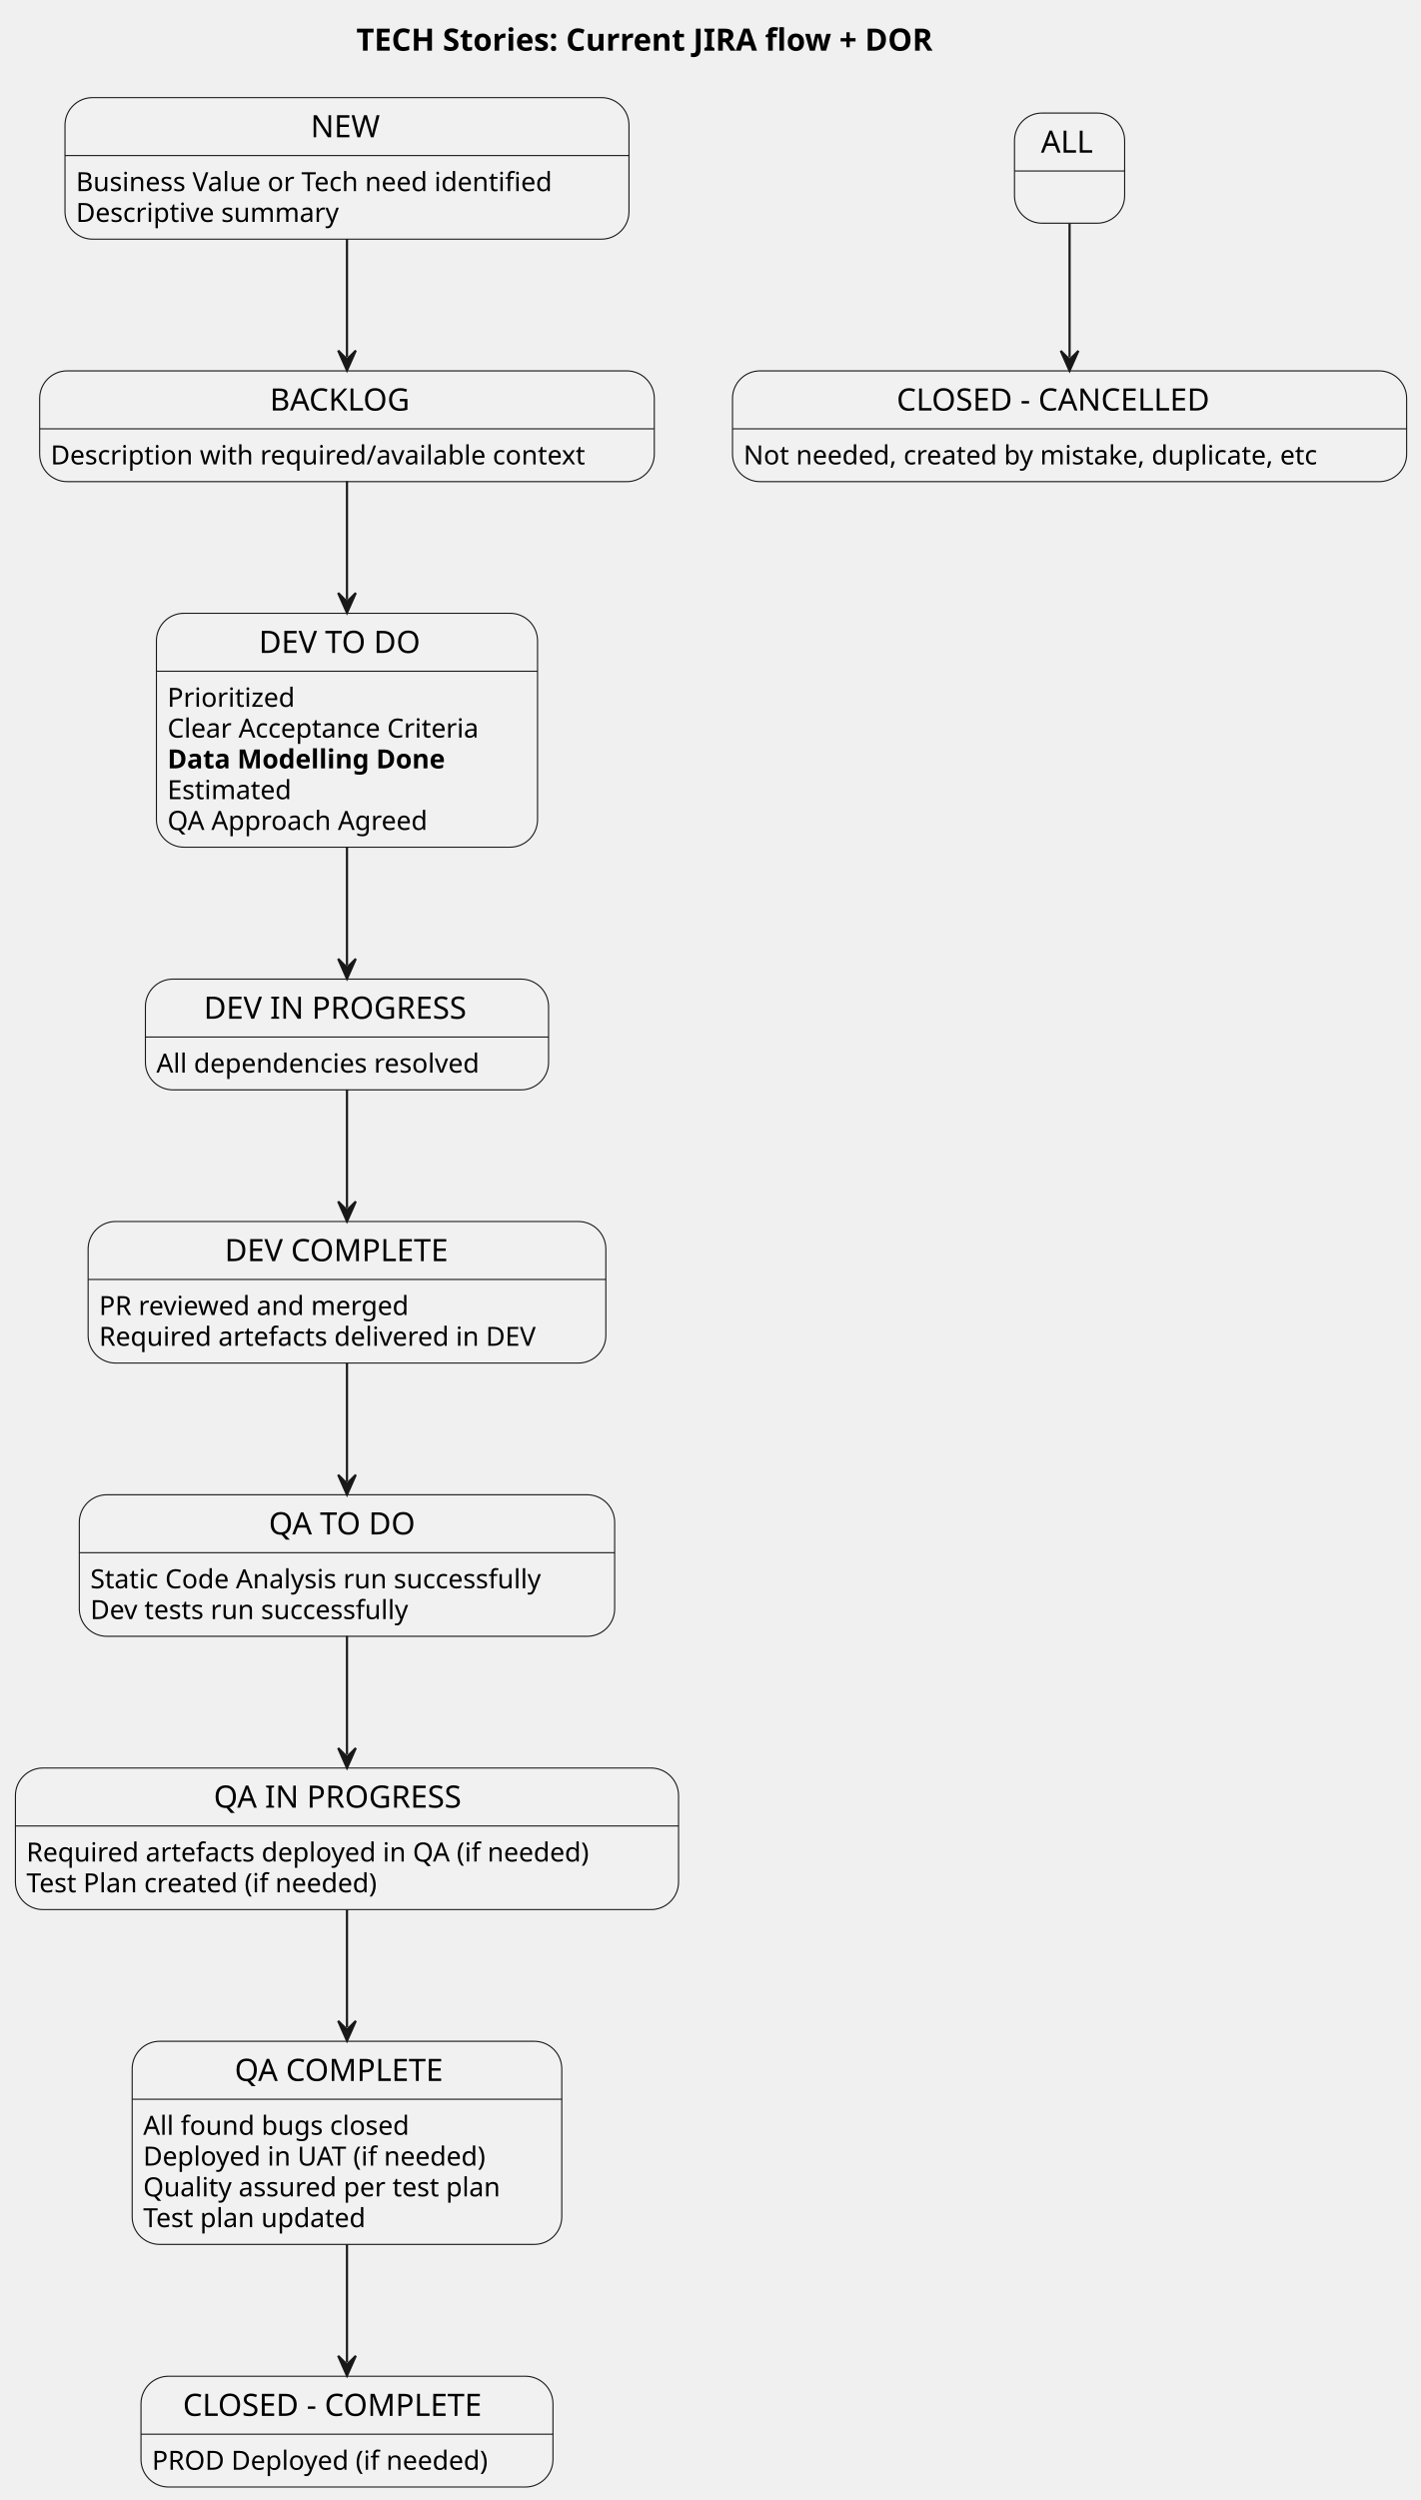
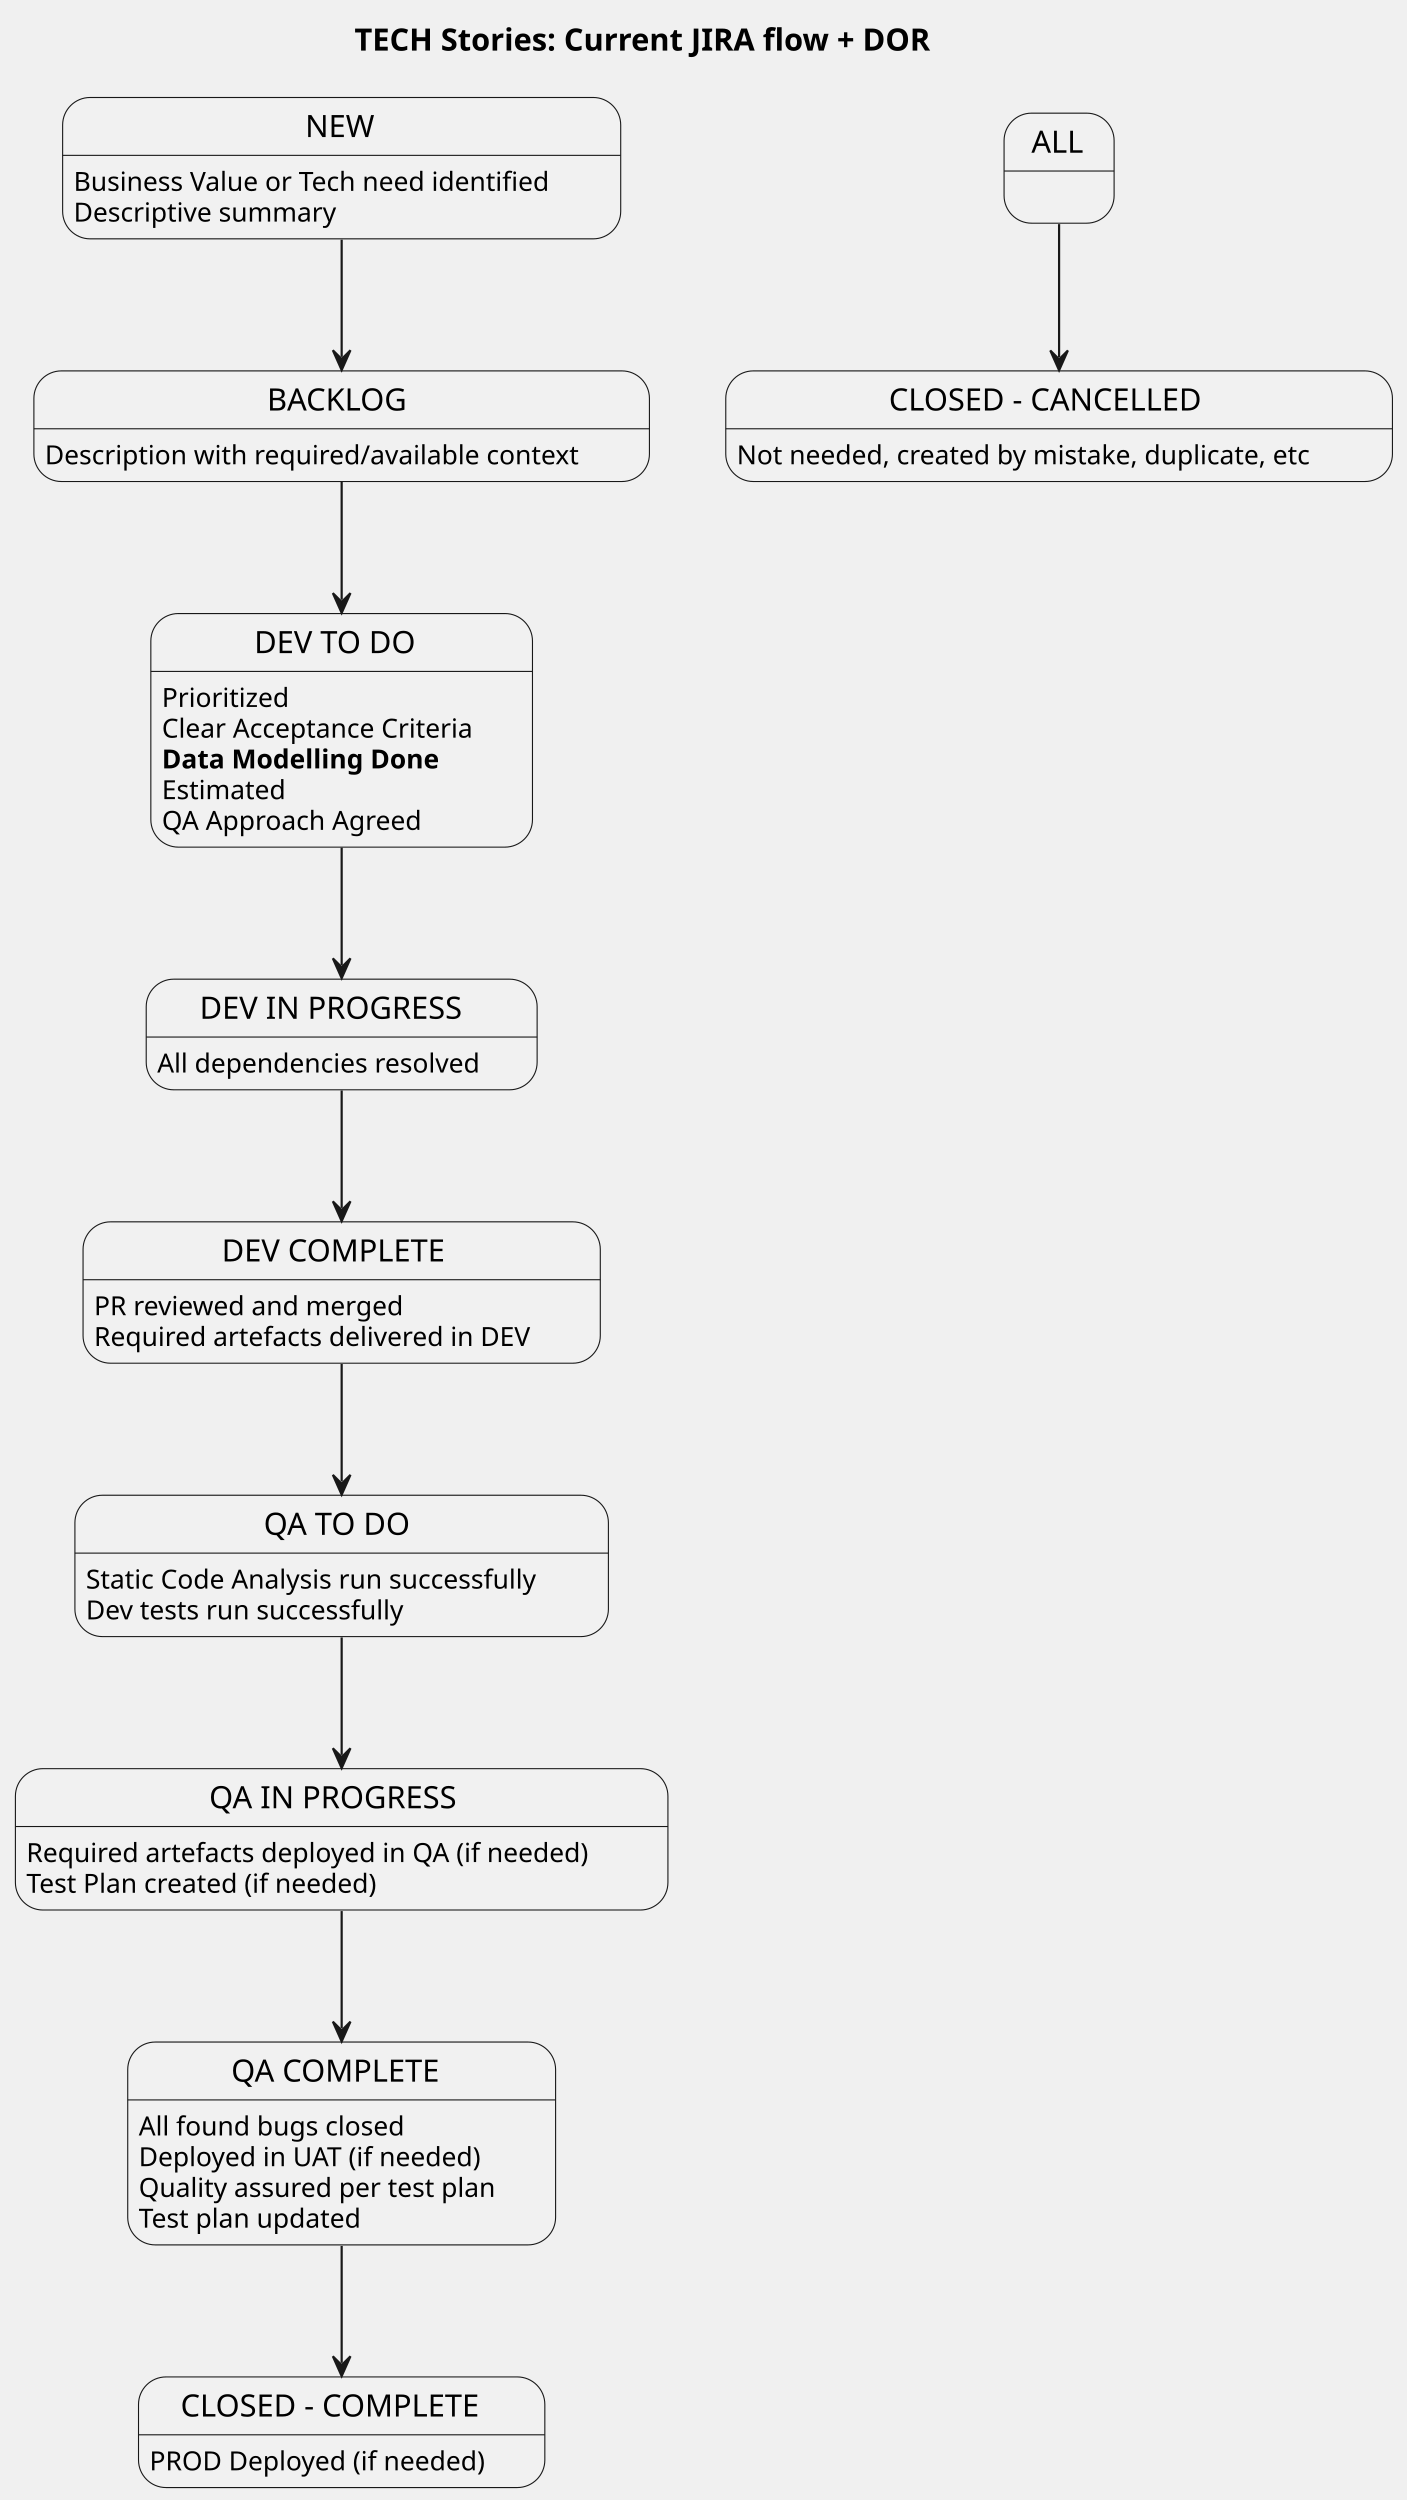
- <svg xmlns="http://www.w3.org/2000/svg" contentStyleType="text/css" height="1134px" preserveAspectRatio="none" style="width:645px;height:1134px;background:#FFFFFF;" version="1.1" viewBox="0 0 645 1134" width="645px" zoomAndPan="magnify">
+ <svg xmlns="http://www.w3.org/2000/svg" contentStyleType="text/css" data-diagram-type="STATE" height="1136px" preserveAspectRatio="none" style="width:639px;height:1136px;background:#FFFFFF;" version="1.1" viewBox="0 0 639 1136" width="639px" zoomAndPan="magnify">
  <defs />
  <g>
-     <text fill="#000000" font-family="sans-serif" font-size="14" font-weight="bold" lengthAdjust="spacing" textLength="308" x="161.75" y="22.995">TECH Stories: Current JIRA flow + DOR</text>
+     <text fill="#000000" font-family="sans-serif" font-size="14" font-weight="bold" lengthAdjust="spacing" textLength="303.584" x="161.069" y="22.995">TECH Stories: Current JIRA flow + DOR</text>
    <g id="NEW">
-       <rect fill="#F1F1F1" height="64.234" rx="12.5" ry="12.5" style="stroke:#181818;stroke-width:0.5;" width="256" x="29.5" y="44.297" />
-       <line style="stroke:#181818;stroke-width:0.5;" x1="29.5" x2="285.5" y1="70.594" y2="70.594" />
-       <text fill="#000000" font-family="sans-serif" font-size="14" lengthAdjust="spacing" textLength="33" x="141" y="62.292">NEW</text>
-       <text fill="#000000" font-family="sans-serif" font-size="12" lengthAdjust="spacing" textLength="236" x="34.5" y="86.732">Business Value or Tech need identified</text>
-       <text fill="#000000" font-family="sans-serif" font-size="12" lengthAdjust="spacing" textLength="128" x="34.5" y="100.701">Descriptive summary</text>
+       <rect fill="#F1F1F1" height="64.234" rx="12.5" ry="12.5" style="stroke:#181818;stroke-width:0.5;" width="253.59" x="28.46" y="44.297" />
+       <line style="stroke:#181818;stroke-width:0.5;" x1="28.46" x2="282.05" y1="70.594" y2="70.594" />
+       <text fill="#000000" font-family="sans-serif" font-size="14" lengthAdjust="spacing" textLength="33.161" x="138.674" y="62.292">NEW</text>
+       <text fill="#000000" font-family="sans-serif" font-size="12" lengthAdjust="spacing" textLength="233.59" x="33.46" y="86.732">Business Value or Tech need identified</text>
+       <text fill="#000000" font-family="sans-serif" font-size="12" lengthAdjust="spacing" textLength="128.32" x="33.46" y="100.701">Descriptive summary</text>
    </g>
    <g id="BACKLOG">
-       <rect fill="#F1F1F1" height="50.266" rx="12.5" ry="12.5" style="stroke:#181818;stroke-width:0.5;" width="279" x="18" y="168.297" />
-       <line style="stroke:#181818;stroke-width:0.5;" x1="18" x2="297" y1="194.594" y2="194.594" />
-       <text fill="#000000" font-family="sans-serif" font-size="14" lengthAdjust="spacing" textLength="70" x="122.5" y="186.292">BACKLOG</text>
-       <text fill="#000000" font-family="sans-serif" font-size="12" lengthAdjust="spacing" textLength="259" x="23" y="210.732">Description with required/available context</text>
+       <rect fill="#F1F1F1" height="50.266" rx="12.5" ry="12.5" style="stroke:#181818;stroke-width:0.5;" width="279.699" x="15.4" y="168.537" />
+       <line style="stroke:#181818;stroke-width:0.5;" x1="15.4" x2="295.099" y1="194.834" y2="194.834" />
+       <text fill="#000000" font-family="sans-serif" font-size="14" lengthAdjust="spacing" textLength="67.806" x="121.347" y="186.532">BACKLOG</text>
+       <text fill="#000000" font-family="sans-serif" font-size="12" lengthAdjust="spacing" textLength="259.699" x="20.4" y="210.972">Description with required/available context</text>
    </g>
    <g id="dev_todo">
-       <rect fill="#F1F1F1" height="106.141" rx="12.5" ry="12.5" style="stroke:#181818;stroke-width:0.5;" width="173" x="71" y="278.297" />
-       <line style="stroke:#181818;stroke-width:0.5;" x1="71" x2="244" y1="304.594" y2="304.594" />
-       <text fill="#000000" font-family="sans-serif" font-size="14" lengthAdjust="spacing" textLength="80" x="117.5" y="296.292">DEV TO DO</text>
-       <text fill="#000000" font-family="sans-serif" font-size="12" lengthAdjust="spacing" textLength="60" x="76" y="320.732">Prioritized</text>
-       <text fill="#000000" font-family="sans-serif" font-size="12" lengthAdjust="spacing" textLength="153" x="76" y="334.701">Clear Acceptance Criteria</text>
-       <text fill="#000000" font-family="sans-serif" font-size="12" font-weight="bold" lengthAdjust="spacing" textLength="149" x="76" y="348.67">Data Modelling Done</text>
-       <text fill="#000000" font-family="sans-serif" font-size="12" lengthAdjust="spacing" textLength="59" x="76" y="362.639">Estimated</text>
-       <text fill="#000000" font-family="sans-serif" font-size="12" lengthAdjust="spacing" textLength="129" x="76" y="376.607">QA Approach Agreed</text>
+       <rect fill="#F1F1F1" height="106.141" rx="12.5" ry="12.5" style="stroke:#181818;stroke-width:0.5;" width="173.416" x="68.54" y="278.797" />
+       <line style="stroke:#181818;stroke-width:0.5;" x1="68.54" x2="241.956" y1="305.094" y2="305.094" />
+       <text fill="#000000" font-family="sans-serif" font-size="14" lengthAdjust="spacing" textLength="79.475" x="115.511" y="296.792">DEV TO DO</text>
+       <text fill="#000000" font-family="sans-serif" font-size="12" lengthAdjust="spacing" textLength="60.451" x="73.54" y="321.232">Prioritized</text>
+       <text fill="#000000" font-family="sans-serif" font-size="12" lengthAdjust="spacing" textLength="153.416" x="73.54" y="335.201">Clear Acceptance Criteria</text>
+       <text fill="#000000" font-family="sans-serif" font-size="12" font-weight="bold" lengthAdjust="spacing" textLength="141.522" x="73.54" y="349.17">Data Modelling Done</text>
+       <text fill="#000000" font-family="sans-serif" font-size="12" lengthAdjust="spacing" textLength="60.621" x="73.54" y="363.139">Estimated</text>
+       <text fill="#000000" font-family="sans-serif" font-size="12" lengthAdjust="spacing" textLength="125.701" x="73.54" y="377.107">QA Approach Agreed</text>
    </g>
    <g id="dev_inpr">
-       <rect fill="#F1F1F1" height="50.266" rx="12.5" ry="12.5" style="stroke:#181818;stroke-width:0.5;" width="183" x="66" y="444.297" />
-       <line style="stroke:#181818;stroke-width:0.5;" x1="66" x2="249" y1="470.594" y2="470.594" />
-       <text fill="#000000" font-family="sans-serif" font-size="14" lengthAdjust="spacing" textLength="130" x="92.5" y="462.292">DEV IN PROGRESS</text>
-       <text fill="#000000" font-family="sans-serif" font-size="12" lengthAdjust="spacing" textLength="163" x="71" y="486.732">All dependencies resolved</text>
+       <rect fill="#F1F1F1" height="50.266" rx="12.5" ry="12.5" style="stroke:#181818;stroke-width:0.5;" width="177.629" x="66.44" y="444.937" />
+       <line style="stroke:#181818;stroke-width:0.5;" x1="66.44" x2="244.069" y1="471.234" y2="471.234" />
+       <text fill="#000000" font-family="sans-serif" font-size="14" lengthAdjust="spacing" textLength="129.09" x="90.71" y="462.932">DEV IN PROGRESS</text>
+       <text fill="#000000" font-family="sans-serif" font-size="12" lengthAdjust="spacing" textLength="157.629" x="71.44" y="487.372">All dependencies resolved</text>
    </g>
    <g id="dev_compl">
-       <rect fill="#F1F1F1" height="64.234" rx="12.5" ry="12.5" style="stroke:#181818;stroke-width:0.5;" width="235" x="40" y="554.297" />
-       <line style="stroke:#181818;stroke-width:0.5;" x1="40" x2="275" y1="580.594" y2="580.594" />
-       <text fill="#000000" font-family="sans-serif" font-size="14" lengthAdjust="spacing" textLength="111" x="102" y="572.292">DEV COMPLETE</text>
-       <text fill="#000000" font-family="sans-serif" font-size="12" lengthAdjust="spacing" textLength="152" x="45" y="596.732">PR reviewed and merged</text>
-       <text fill="#000000" font-family="sans-serif" font-size="12" lengthAdjust="spacing" textLength="215" x="45" y="610.701">Required artefacts delivered in DEV</text>
+       <rect fill="#F1F1F1" height="64.234" rx="12.5" ry="12.5" style="stroke:#181818;stroke-width:0.5;" width="235.033" x="37.74" y="555.207" />
+       <line style="stroke:#181818;stroke-width:0.5;" x1="37.74" x2="272.773" y1="581.504" y2="581.504" />
+       <text fill="#000000" font-family="sans-serif" font-size="14" lengthAdjust="spacing" textLength="109.013" x="100.75" y="573.202">DEV COMPLETE</text>
+       <text fill="#000000" font-family="sans-serif" font-size="12" lengthAdjust="spacing" textLength="151.166" x="42.74" y="597.642">PR reviewed and merged</text>
+       <text fill="#000000" font-family="sans-serif" font-size="12" lengthAdjust="spacing" textLength="215.033" x="42.74" y="611.611">Required artefacts delivered in DEV</text>
    </g>
    <g id="qa_todo">
-       <rect fill="#F1F1F1" height="64.234" rx="12.5" ry="12.5" style="stroke:#181818;stroke-width:0.5;" width="243" x="36" y="678.297" />
-       <line style="stroke:#181818;stroke-width:0.5;" x1="36" x2="279" y1="704.594" y2="704.594" />
-       <text fill="#000000" font-family="sans-serif" font-size="14" lengthAdjust="spacing" textLength="71" x="122" y="696.292">QA TO DO</text>
-       <text fill="#000000" font-family="sans-serif" font-size="12" lengthAdjust="spacing" textLength="223" x="41" y="720.732">Static Code Analysis run successfully</text>
-       <text fill="#000000" font-family="sans-serif" font-size="12" lengthAdjust="spacing" textLength="159" x="41" y="734.701">Dev tests run successfully</text>
+       <rect fill="#F1F1F1" height="64.234" rx="12.5" ry="12.5" style="stroke:#181818;stroke-width:0.5;" width="242.416" x="34.04" y="679.437" />
+       <line style="stroke:#181818;stroke-width:0.5;" x1="34.04" x2="276.456" y1="705.734" y2="705.734" />
+       <text fill="#000000" font-family="sans-serif" font-size="14" lengthAdjust="spacing" textLength="70.868" x="119.814" y="697.432">QA TO DO</text>
+       <text fill="#000000" font-family="sans-serif" font-size="12" lengthAdjust="spacing" textLength="222.416" x="39.04" y="721.872">Static Code Analysis run successfully</text>
+       <text fill="#000000" font-family="sans-serif" font-size="12" lengthAdjust="spacing" textLength="157.148" x="39.04" y="735.841">Dev tests run successfully</text>
    </g>
    <g id="qa_inpr">
-       <rect fill="#F1F1F1" height="64.234" rx="12.5" ry="12.5" style="stroke:#181818;stroke-width:0.5;" width="301" x="7" y="802.297" />
-       <line style="stroke:#181818;stroke-width:0.5;" x1="7" x2="308" y1="828.594" y2="828.594" />
-       <text fill="#000000" font-family="sans-serif" font-size="14" lengthAdjust="spacing" textLength="121" x="97" y="820.292">QA IN PROGRESS</text>
-       <text fill="#000000" font-family="sans-serif" font-size="12" lengthAdjust="spacing" textLength="281" x="12" y="844.732">Required artefacts deployed in QA (if needed)</text>
-       <text fill="#000000" font-family="sans-serif" font-size="12" lengthAdjust="spacing" textLength="176" x="12" y="858.701">Test Plan created (if needed)</text>
+       <rect fill="#F1F1F1" height="64.234" rx="12.5" ry="12.5" style="stroke:#181818;stroke-width:0.5;" width="296.504" x="7" y="803.677" />
+       <line style="stroke:#181818;stroke-width:0.5;" x1="7" x2="303.504" y1="829.974" y2="829.974" />
+       <text fill="#000000" font-family="sans-serif" font-size="14" lengthAdjust="spacing" textLength="120.483" x="95.01" y="821.672">QA IN PROGRESS</text>
+       <text fill="#000000" font-family="sans-serif" font-size="12" lengthAdjust="spacing" textLength="276.504" x="12" y="846.112">Required artefacts deployed in QA (if needed)</text>
+       <text fill="#000000" font-family="sans-serif" font-size="12" lengthAdjust="spacing" textLength="174.34" x="12" y="860.081">Test Plan created (if needed)</text>
    </g>
    <g id="qa_compl">
-       <rect fill="#F1F1F1" height="92.172" rx="12.5" ry="12.5" style="stroke:#181818;stroke-width:0.5;" width="195" x="60" y="926.297" />
-       <line style="stroke:#181818;stroke-width:0.5;" x1="60" x2="255" y1="952.594" y2="952.594" />
-       <text fill="#000000" font-family="sans-serif" font-size="14" lengthAdjust="spacing" textLength="102" x="106.5" y="944.292">QA COMPLETE</text>
-       <text fill="#000000" font-family="sans-serif" font-size="12" lengthAdjust="spacing" textLength="131" x="65" y="968.732">All found bugs closed</text>
-       <text fill="#000000" font-family="sans-serif" font-size="12" lengthAdjust="spacing" textLength="173" x="65" y="982.701">Deployed in UAT (if needed)</text>
-       <text fill="#000000" font-family="sans-serif" font-size="12" lengthAdjust="spacing" textLength="175" x="65" y="996.67">Quality assured per test plan</text>
-       <text fill="#000000" font-family="sans-serif" font-size="12" lengthAdjust="spacing" textLength="109" x="65" y="1010.639">Test plan updated</text>
+       <rect fill="#F1F1F1" height="92.172" rx="12.5" ry="12.5" style="stroke:#181818;stroke-width:0.5;" width="194.422" x="58.04" y="927.907" />
+       <line style="stroke:#181818;stroke-width:0.5;" x1="58.04" x2="252.462" y1="954.204" y2="954.204" />
+       <text fill="#000000" font-family="sans-serif" font-size="14" lengthAdjust="spacing" textLength="100.406" x="105.048" y="945.902">QA COMPLETE</text>
+       <text fill="#000000" font-family="sans-serif" font-size="12" lengthAdjust="spacing" textLength="128.332" x="63.04" y="970.342">All found bugs closed</text>
+       <text fill="#000000" font-family="sans-serif" font-size="12" lengthAdjust="spacing" textLength="169.447" x="63.04" y="984.311">Deployed in UAT (if needed)</text>
+       <text fill="#000000" font-family="sans-serif" font-size="12" lengthAdjust="spacing" textLength="174.422" x="63.04" y="998.28">Quality assured per test plan</text>
+       <text fill="#000000" font-family="sans-serif" font-size="12" lengthAdjust="spacing" textLength="109.107" x="63.04" y="1012.249">Test plan updated</text>
    </g>
    <g id="closed_compl">
-       <rect fill="#F1F1F1" height="50.266" rx="12.5" ry="12.5" style="stroke:#181818;stroke-width:0.5;" width="187" x="64" y="1078.297" />
-       <line style="stroke:#181818;stroke-width:0.5;" x1="64" x2="251" y1="1104.594" y2="1104.594" />
-       <text fill="#000000" font-family="sans-serif" font-size="14" lengthAdjust="spacing" textLength="149" x="83" y="1096.292">CLOSED - COMPLETE</text>
-       <text fill="#000000" font-family="sans-serif" font-size="12" lengthAdjust="spacing" textLength="167" x="69" y="1120.732">PROD Deployed (if needed)</text>
+       <rect fill="#F1F1F1" height="50.266" rx="12.5" ry="12.5" style="stroke:#181818;stroke-width:0.5;" width="184.631" x="62.94" y="1080.077" />
+       <line style="stroke:#181818;stroke-width:0.5;" x1="62.94" x2="247.571" y1="1106.374" y2="1106.374" />
+       <text fill="#000000" font-family="sans-serif" font-size="14" lengthAdjust="spacing" textLength="146.419" x="82.046" y="1098.072">CLOSED - COMPLETE</text>
+       <text fill="#000000" font-family="sans-serif" font-size="12" lengthAdjust="spacing" textLength="164.631" x="67.94" y="1122.512">PROD Deployed (if needed)</text>
    </g>
    <g id="closed_cancelled">
-       <rect fill="#F1F1F1" height="50.266" rx="12.5" ry="12.5" style="stroke:#181818;stroke-width:0.5;" width="306" x="332.5" y="168.297" />
-       <line style="stroke:#181818;stroke-width:0.5;" x1="332.5" x2="638.5" y1="194.594" y2="194.594" />
-       <text fill="#000000" font-family="sans-serif" font-size="14" lengthAdjust="spacing" textLength="157" x="407" y="186.292">CLOSED - CANCELLED</text>
-       <text fill="#000000" font-family="sans-serif" font-size="12" lengthAdjust="spacing" textLength="286" x="337.5" y="210.732">Not needed, created by mistake, duplicate, etc</text>
+       <rect fill="#F1F1F1" height="50.266" rx="12.5" ry="12.5" style="stroke:#181818;stroke-width:0.5;" width="302.932" x="329.79" y="168.537" />
+       <line style="stroke:#181818;stroke-width:0.5;" x1="329.79" x2="632.722" y1="194.834" y2="194.834" />
+       <text fill="#000000" font-family="sans-serif" font-size="14" lengthAdjust="spacing" textLength="154.731" x="403.89" y="186.532">CLOSED - CANCELLED</text>
+       <text fill="#000000" font-family="sans-serif" font-size="12" lengthAdjust="spacing" textLength="282.932" x="334.79" y="210.972">Not needed, created by mistake, duplicate, etc</text>
    </g>
    <g id="ALL">
-       <rect fill="#F1F1F1" height="50" rx="12.5" ry="12.5" style="stroke:#181818;stroke-width:0.5;" width="50" x="460.5" y="51.297" />
-       <line style="stroke:#181818;stroke-width:0.5;" x1="460.5" x2="510.5" y1="77.594" y2="77.594" />
-       <text fill="#000000" font-family="sans-serif" font-size="14" lengthAdjust="spacing" textLength="26" x="472.5" y="69.292">ALL</text>
+       <rect fill="#F1F1F1" height="50" rx="12.5" ry="12.5" style="stroke:#181818;stroke-width:0.5;" width="50" x="456.25" y="51.417" />
+       <line style="stroke:#181818;stroke-width:0.5;" x1="456.25" x2="506.25" y1="77.714" y2="77.714" />
+       <text fill="#000000" font-family="sans-serif" font-size="14" lengthAdjust="spacing" textLength="25.177" x="468.662" y="69.412">ALL</text>
    </g>
    <g id="link_NEW_BACKLOG">
-       <path d="M157.5,108.417 C157.5,127.177 157.5,144.717 157.5,162.081 " fill="none" id="NEW-to-BACKLOG" style="stroke:#181818;stroke-width:1.0;" />
-       <polygon fill="#181818" points="157.5,168.081,161.5,159.081,157.5,163.081,153.5,159.081,157.5,168.081" style="stroke:#181818;stroke-width:1.0;" />
+       <path d="M155.25,108.907 C155.25,127.567 155.25,144.867 155.25,162.157 " fill="#FFFFFF" fill-opacity="0" id="NEW-to-BACKLOG" style="stroke:#181818;stroke-width:1;" />
+       <polygon fill="#181818" points="155.25,168.157,159.25,159.157,155.25,163.157,151.25,159.157,155.25,168.157" style="stroke:#181818;stroke-width:1;" />
    </g>
    <g id="link_BACKLOG_dev_todo">
-       <path d="M157.5,218.298 C157.5,234.845 157.5,251.485 157.5,272.08 " fill="none" id="BACKLOG-to-dev_todo" style="stroke:#181818;stroke-width:1.0;" />
-       <polygon fill="#181818" points="157.5,278.08,161.5,269.08,157.5,273.08,153.5,269.08,157.5,278.08" style="stroke:#181818;stroke-width:1.0;" />
+       <path d="M155.25,219.017 C155.25,235.547 155.25,252.037 155.25,272.517 " fill="#FFFFFF" fill-opacity="0" id="BACKLOG-to-dev_todo" style="stroke:#181818;stroke-width:1;" />
+       <polygon fill="#181818" points="155.25,278.517,159.25,269.517,155.25,273.517,151.25,269.517,155.25,278.517" style="stroke:#181818;stroke-width:1;" />
    </g>
    <g id="link_dev_todo_dev_inpr">
-       <path d="M157.5,384.489 C157.5,405.014 157.5,421.573 157.5,438.11 " fill="none" id="dev_todo-to-dev_inpr" style="stroke:#181818;stroke-width:1.0;" />
-       <polygon fill="#181818" points="157.5,444.11,161.5,435.11,157.5,439.11,153.5,435.11,157.5,444.11" style="stroke:#181818;stroke-width:1.0;" />
+       <path d="M155.25,385.137 C155.25,405.547 155.25,421.957 155.25,438.487 " fill="#FFFFFF" fill-opacity="0" id="dev_todo-to-dev_inpr" style="stroke:#181818;stroke-width:1;" />
+       <polygon fill="#181818" points="155.25,444.487,159.25,435.487,155.25,439.487,151.25,435.487,155.25,444.487" style="stroke:#181818;stroke-width:1;" />
    </g>
    <g id="link_dev_inpr_dev_compl">
-       <path d="M157.5,494.405 C157.5,511.793 157.5,529.415 157.5,548.219 " fill="none" id="dev_inpr-to-dev_compl" style="stroke:#181818;stroke-width:1.0;" />
-       <polygon fill="#181818" points="157.5,554.219,161.5,545.219,157.5,549.219,153.5,545.219,157.5,554.219" style="stroke:#181818;stroke-width:1.0;" />
+       <path d="M155.25,495.517 C155.25,512.827 155.25,530.197 155.25,548.897 " fill="#FFFFFF" fill-opacity="0" id="dev_inpr-to-dev_compl" style="stroke:#181818;stroke-width:1;" />
+       <polygon fill="#181818" points="155.25,554.897,159.25,545.897,155.25,549.897,151.25,545.897,155.25,554.897" style="stroke:#181818;stroke-width:1;" />
    </g>
    <g id="link_dev_compl_qa_todo">
-       <path d="M157.5,618.398 C157.5,636.754 157.5,653.907 157.5,672.252 " fill="none" id="dev_compl-to-qa_todo" style="stroke:#181818;stroke-width:1.0;" />
-       <polygon fill="#181818" points="157.5,678.252,161.5,669.252,157.5,673.252,153.5,669.252,157.5,678.252" style="stroke:#181818;stroke-width:1.0;" />
+       <path d="M155.25,619.797 C155.25,638.057 155.25,654.957 155.25,673.187 " fill="#FFFFFF" fill-opacity="0" id="dev_compl-to-qa_todo" style="stroke:#181818;stroke-width:1;" />
+       <polygon fill="#181818" points="155.25,679.187,159.25,670.187,155.25,674.187,151.25,670.187,155.25,679.187" style="stroke:#181818;stroke-width:1;" />
    </g>
    <g id="link_qa_todo_qa_inpr">
-       <path d="M157.5,742.398 C157.5,760.754 157.5,777.907 157.5,796.252 " fill="none" id="qa_todo-to-qa_inpr" style="stroke:#181818;stroke-width:1.0;" />
-       <polygon fill="#181818" points="157.5,802.252,161.5,793.252,157.5,797.252,153.5,793.252,157.5,802.252" style="stroke:#181818;stroke-width:1.0;" />
+       <path d="M155.25,744.037 C155.25,762.287 155.25,779.187 155.25,797.417 " fill="#FFFFFF" fill-opacity="0" id="qa_todo-to-qa_inpr" style="stroke:#181818;stroke-width:1;" />
+       <polygon fill="#181818" points="155.25,803.417,159.25,794.417,155.25,798.417,151.25,794.417,155.25,803.417" style="stroke:#181818;stroke-width:1;" />
    </g>
    <g id="link_qa_inpr_qa_compl">
-       <path d="M157.5,866.498 C157.5,884.143 157.5,900.518 157.5,920.059 " fill="none" id="qa_inpr-to-qa_compl" style="stroke:#181818;stroke-width:1.0;" />
-       <polygon fill="#181818" points="157.5,926.059,161.5,917.059,157.5,921.059,153.5,917.059,157.5,926.059" style="stroke:#181818;stroke-width:1.0;" />
+       <path d="M155.25,868.387 C155.25,885.987 155.25,902.207 155.25,921.637 " fill="#FFFFFF" fill-opacity="0" id="qa_inpr-to-qa_compl" style="stroke:#181818;stroke-width:1;" />
+       <polygon fill="#181818" points="155.25,927.637,159.25,918.637,155.25,922.637,151.25,918.637,155.25,927.637" style="stroke:#181818;stroke-width:1;" />
    </g>
    <g id="link_qa_compl_closed_compl">
-       <path d="M157.5,1018.415 C157.5,1038.468 157.5,1055.276 157.5,1072.043 " fill="none" id="qa_compl-to-closed_compl" style="stroke:#181818;stroke-width:1.0;" />
-       <polygon fill="#181818" points="157.5,1078.043,161.5,1069.043,157.5,1073.043,153.5,1069.043,157.5,1078.043" style="stroke:#181818;stroke-width:1.0;" />
+       <path d="M155.25,1020.557 C155.25,1040.467 155.25,1057.027 155.25,1073.697 " fill="#FFFFFF" fill-opacity="0" id="qa_compl-to-closed_compl" style="stroke:#181818;stroke-width:1;" />
+       <polygon fill="#181818" points="155.25,1079.697,159.25,1070.697,155.25,1074.697,151.25,1070.697,155.25,1079.697" style="stroke:#181818;stroke-width:1;" />
    </g>
    <g id="link_ALL_closed_cancelled">
-       <path d="M485.5,101.407 C485.5,121.027 485.5,142.602 485.5,162.221 " fill="none" id="ALL-to-closed_cancelled" style="stroke:#181818;stroke-width:1.0;" />
-       <polygon fill="#181818" points="485.5,168.221,489.5,159.221,485.5,163.221,481.5,159.221,485.5,168.221" style="stroke:#181818;stroke-width:1.0;" />
+       <path d="M481.25,101.857 C481.25,121.417 481.25,142.707 481.25,162.257 " fill="#FFFFFF" fill-opacity="0" id="ALL-to-closed_cancelled" style="stroke:#181818;stroke-width:1;" />
+       <polygon fill="#181818" points="481.25,168.257,485.25,159.257,481.25,163.257,477.25,159.257,481.25,168.257" style="stroke:#181818;stroke-width:1;" />
    </g>
  </g>
</svg>
